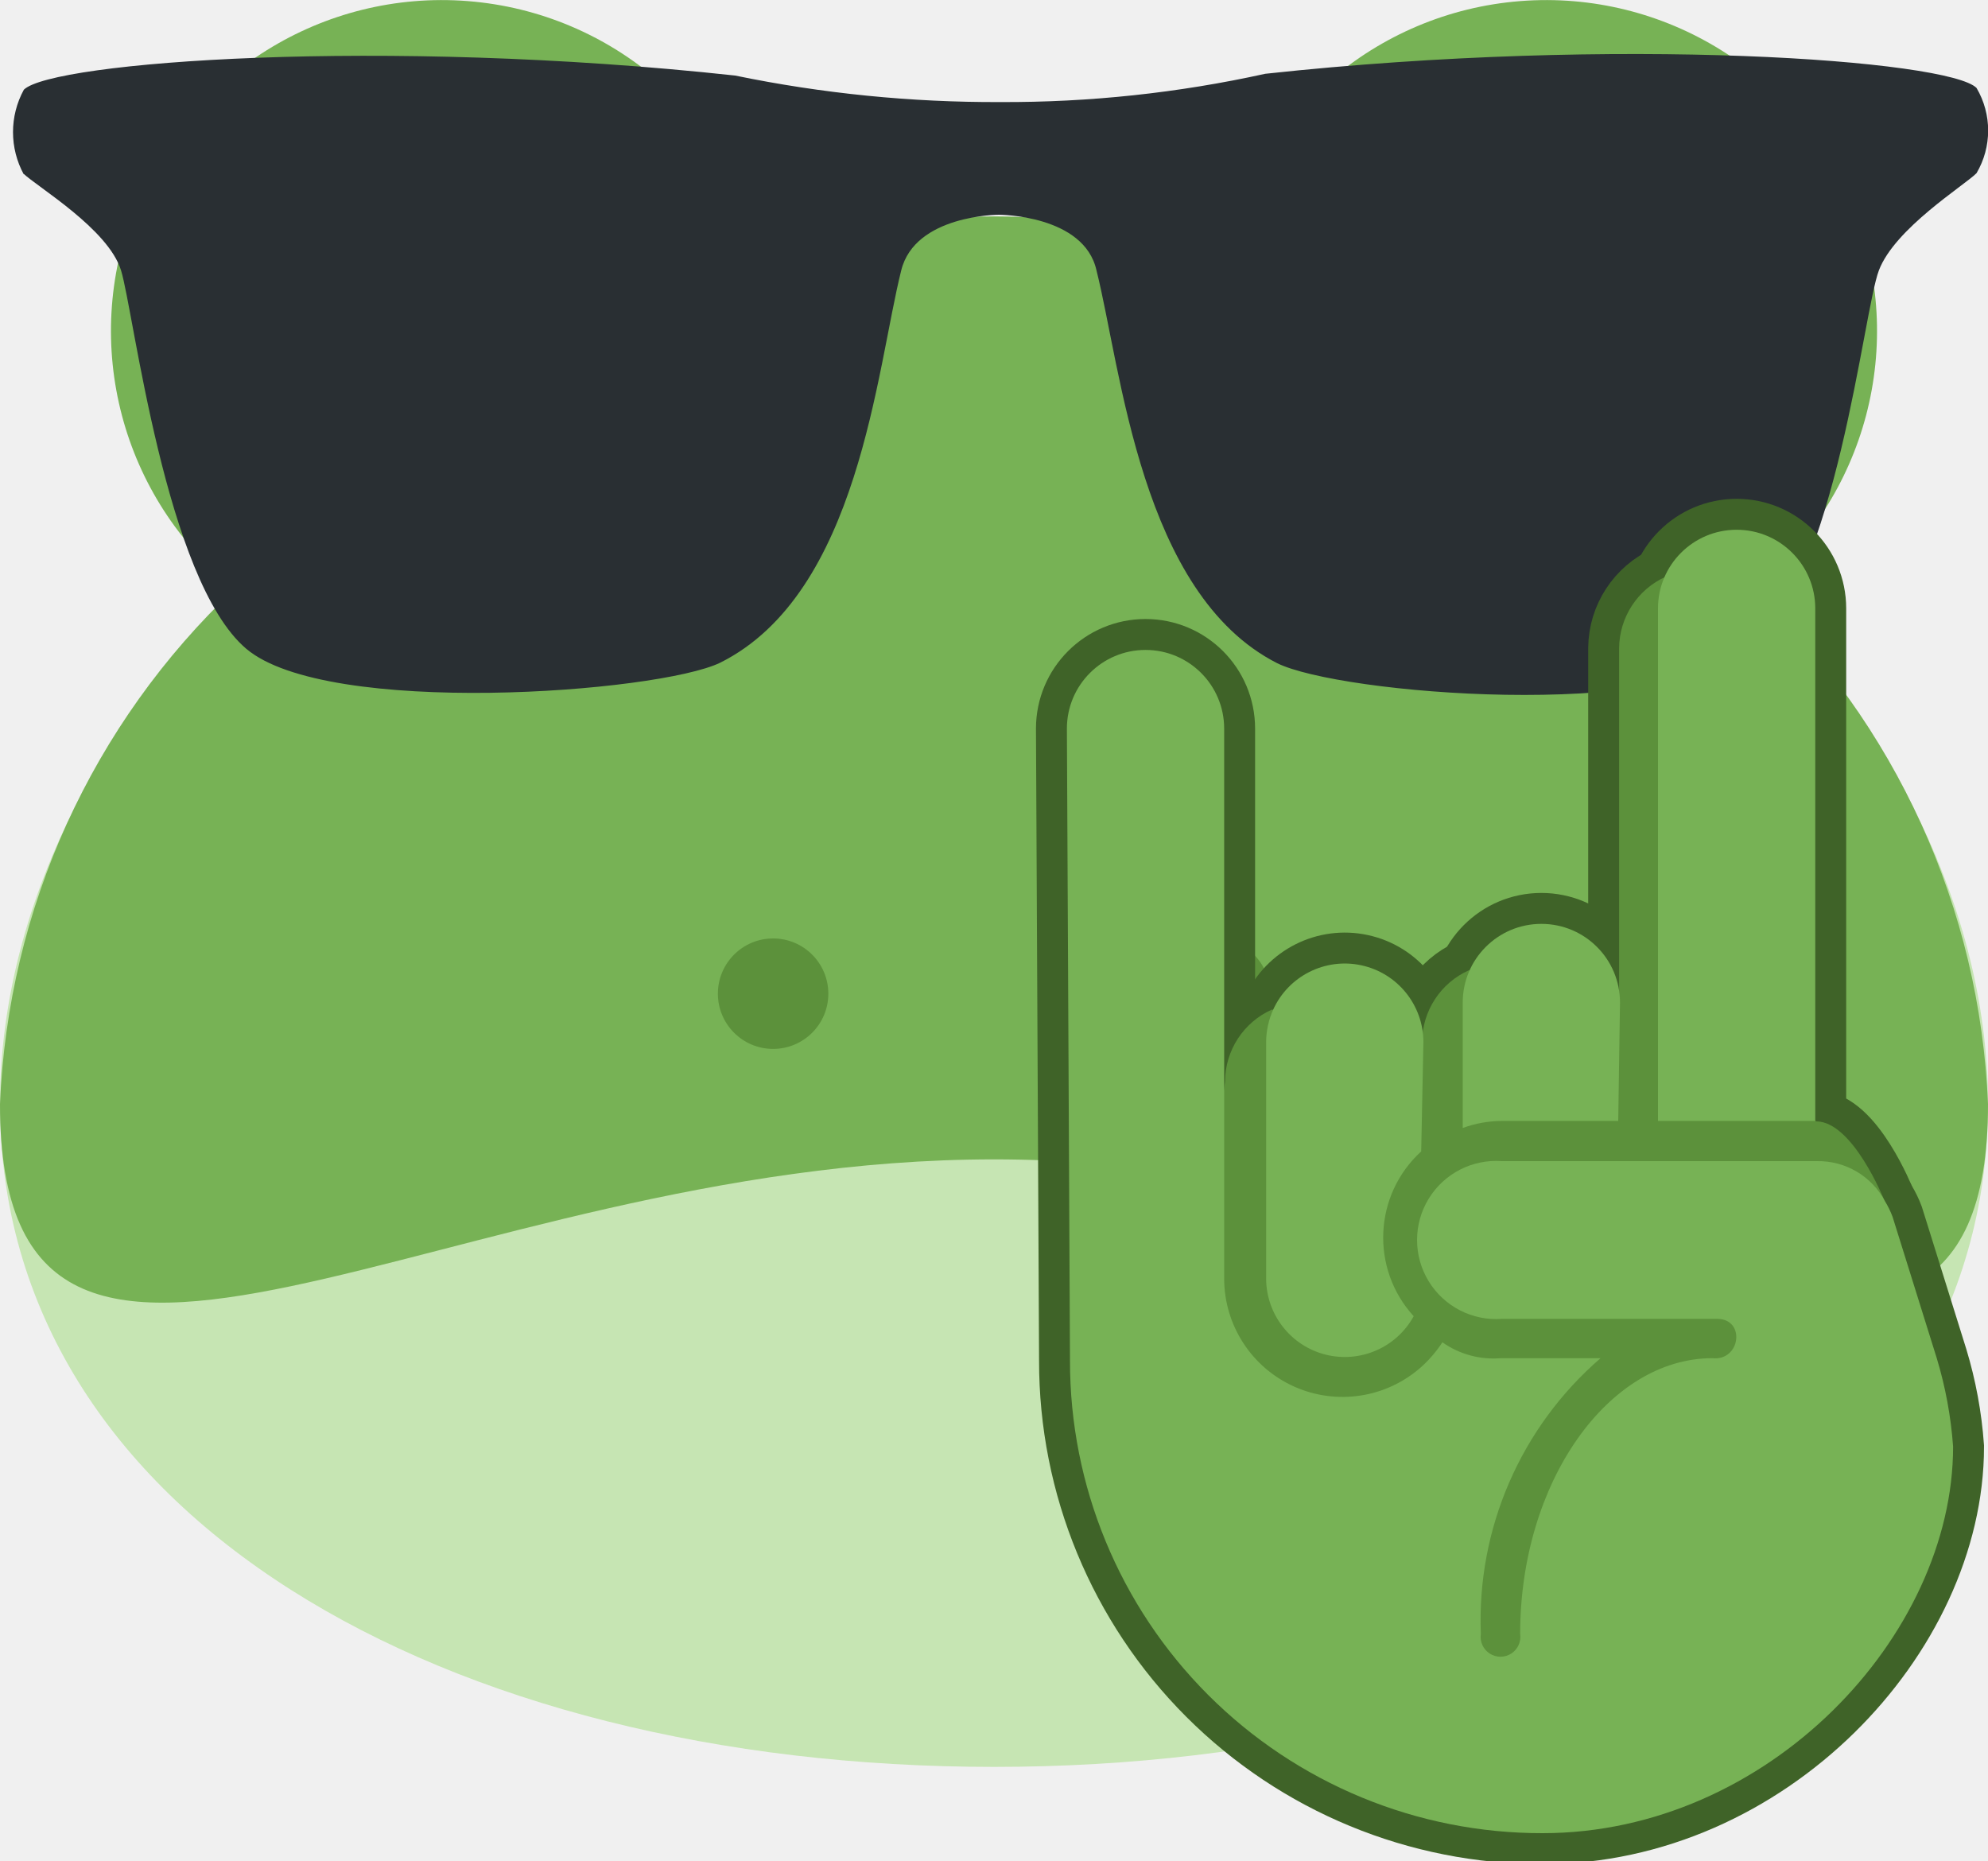
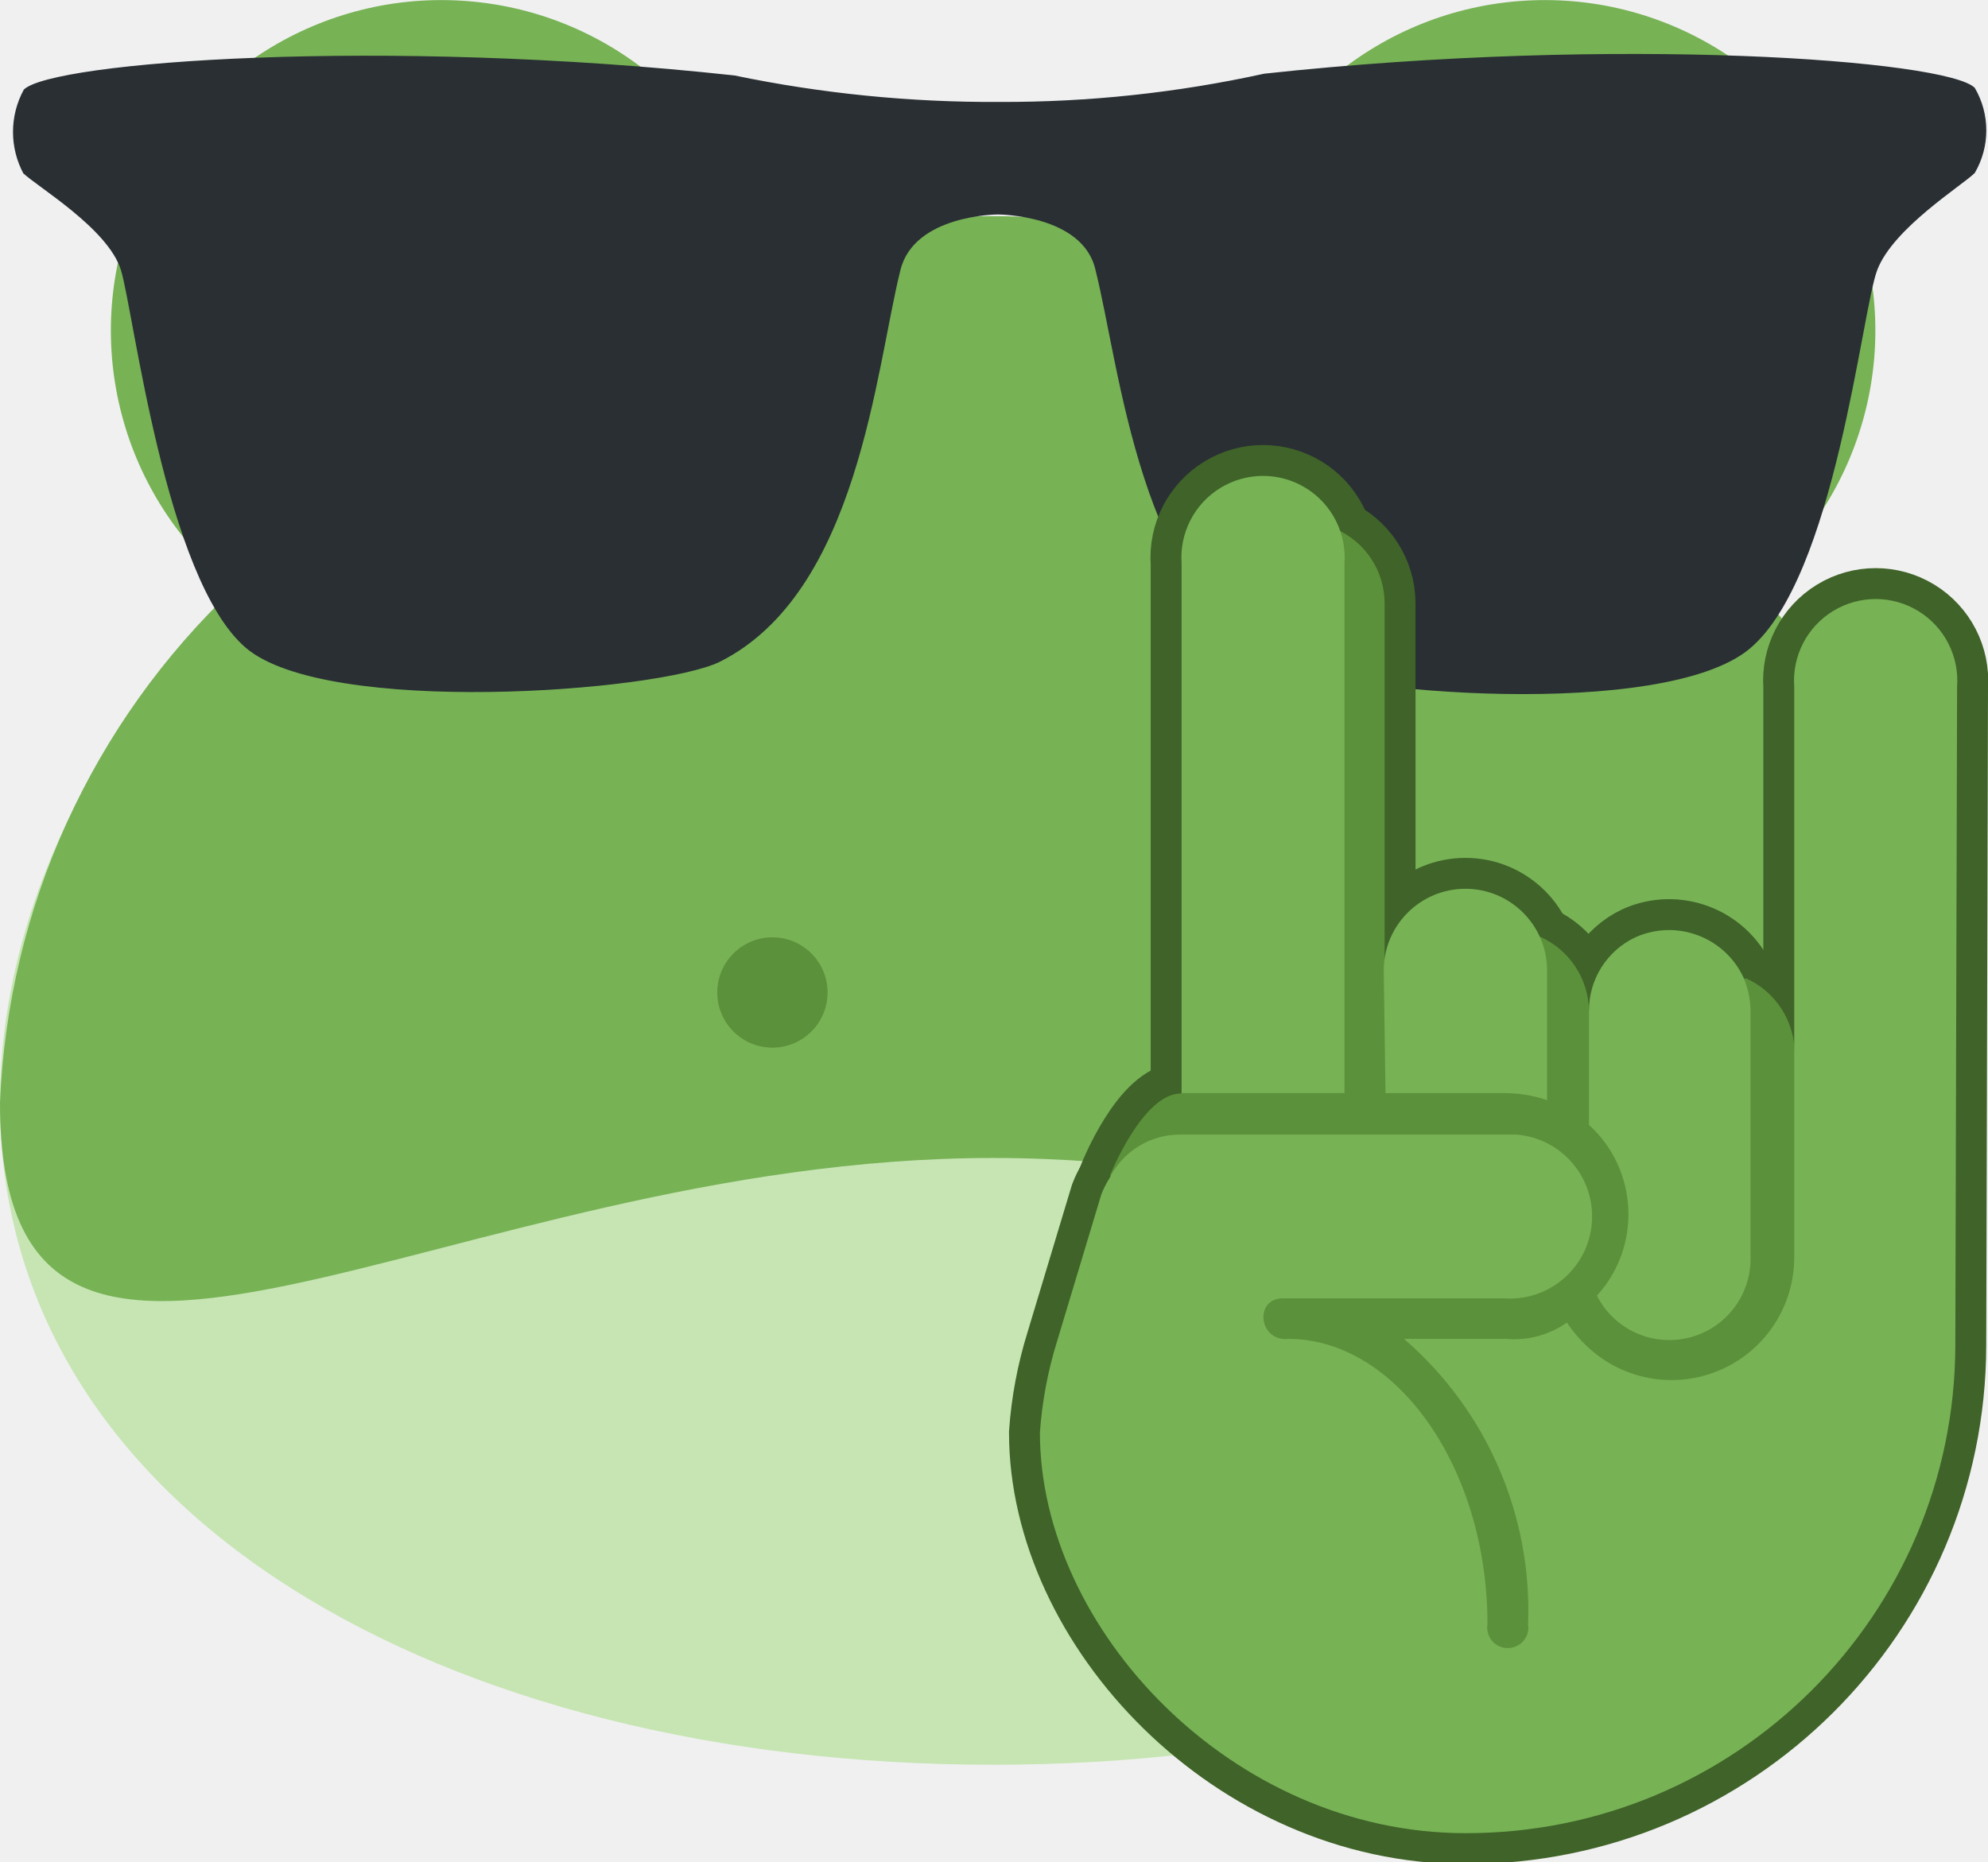
- <svg xmlns="http://www.w3.org/2000/svg" viewBox="0 0 45 42.12">
+ <svg xmlns="http://www.w3.org/2000/svg" viewBox="0 0 45.04 42.19">
  <defs>
    <style>.cls-1,.cls-9{fill:none;}.cls-2{clip-path:url(#clip-path);}.cls-3{fill:#c6e5b3;}.cls-4{fill:#77b255;}.cls-5{fill:#fff;}.cls-6,.cls-8{fill:#292f33;}.cls-7{fill:#5c913b;}.cls-8{fill-rule:evenodd;}.cls-9{stroke:#3f6328;stroke-miterlimit:10;stroke-width:1.4px;}</style>
    <clipPath id="clip-path" transform="translate(0 -2.51)">
      <rect class="cls-1" width="45" height="45" />
    </clipPath>
  </defs>
  <g id="Ebene_2" data-name="Ebene 2">
    <g id="Ebene_1-2" data-name="Ebene 1">
-       <g class="cls-2">
-         <g id="g10">
-           <g id="g12">
-             <g class="cls-2">
-               <g id="g14">
-                 <g id="g20">
-                   <path id="path22" class="cls-3" d="M45,27.5c0,9.32-10.07,15-22.5,15S0,36.82,0,27.5,10.07,8.75,22.5,8.75,45,18.18,45,27.5" transform="translate(0 -2.51)" />
-                 </g>
-                 <g id="g24">
-                   <path id="path26" class="cls-4" d="M39.69,15.84a7.49,7.49,0,1,0-12-7.48,14.62,14.62,0,0,0-10.38,0,7.49,7.49,0,1,0-12,7.48A17,17,0,0,0,0,27.5c0,9.32,10.07,1.25,22.5,1.25S45,36.82,45,27.5a17,17,0,0,0-5.31-11.66" transform="translate(0 -2.51)" />
-                 </g>
-                 <g id="g28">
-                   <path id="path30" class="cls-5" d="M13.75,9.38A4.38,4.38,0,1,1,9.37,5h0a4.37,4.37,0,0,1,4.37,4.37h0" transform="translate(0 -2.51)" />
-                 </g>
-                 <g id="g32">
-                   <path id="path34" class="cls-6" d="M11.25,9.38A1.88,1.88,0,1,1,9.37,7.5h0a1.87,1.87,0,0,1,1.87,1.87h0" transform="translate(0 -2.51)" />
-                 </g>
-                 <g id="g36">
-                   <path id="path38" class="cls-5" d="M40,9.38A4.38,4.38,0,1,1,35.62,5,4.38,4.38,0,0,1,40,9.38h0" transform="translate(0 -2.51)" />
-                 </g>
-                 <g id="g40">
-                   <path id="path42" class="cls-6" d="M37.5,9.38A1.88,1.88,0,1,1,35.62,7.5,1.88,1.88,0,0,1,37.5,9.38h0" transform="translate(0 -2.51)" />
-                 </g>
-                 <g id="g44">
-                   <path id="path46" class="cls-7" d="M18.75,25a1.25,1.25,0,1,1-1.25-1.25A1.25,1.25,0,0,1,18.75,25" transform="translate(0 -2.51)" />
-                 </g>
-                 <g id="g48">
-                   <path id="path50" class="cls-7" d="M28.75,25a1.25,1.25,0,1,1-1.25-1.25A1.25,1.25,0,0,1,28.75,25" transform="translate(0 -2.51)" />
-                 </g>
+       <g id="g10">
+         <g id="g12">
+           <g class="cls-2">
+             <g id="g14">
+               <g id="g20">
+                 <path id="path22" class="cls-3" d="M45,27.5c0,9.32-10.07,15-22.5,15S0,36.82,0,27.5,10.07,8.75,22.5,8.75,45,18.18,45,27.5" transform="translate(0 -2.51)" />
+               </g>
+               <g id="g24">
+                 <path id="path26" class="cls-4" d="M39.69,15.84a7.49,7.49,0,1,0-12-7.48,14.62,14.62,0,0,0-10.38,0,7.49,7.49,0,1,0-12,7.48A17,17,0,0,0,0,27.5c0,9.32,10.07,1.25,22.5,1.25S45,36.82,45,27.5a17,17,0,0,0-5.31-11.66" transform="translate(0 -2.51)" />
+               </g>
+               <g id="g28">
+                 <path id="path30" class="cls-5" d="M13.75,9.38A4.38,4.38,0,1,1,9.37,5h0a4.37,4.37,0,0,1,4.37,4.37h0" transform="translate(0 -2.51)" />
+               </g>
+               <g id="g32">
+                 <path id="path34" class="cls-6" d="M11.25,9.38A1.88,1.88,0,1,1,9.37,7.5h0a1.87,1.87,0,0,1,1.87,1.87h0" transform="translate(0 -2.51)" />
+               </g>
+               <g id="g36">
+                 <path id="path38" class="cls-5" d="M40,9.38A4.38,4.38,0,1,1,35.62,5,4.38,4.38,0,0,1,40,9.38h0" transform="translate(0 -2.51)" />
+               </g>
+               <g id="g40">
+                 <path id="path42" class="cls-6" d="M37.5,9.38A1.88,1.88,0,1,1,35.62,7.5,1.88,1.88,0,0,1,37.5,9.38h0" transform="translate(0 -2.51)" />
+               </g>
+               <g id="g44">
+                 <path id="path46" class="cls-7" d="M18.75,25a1.25,1.25,0,1,1-1.25-1.25A1.25,1.25,0,0,1,18.75,25" transform="translate(0 -2.51)" />
+               </g>
+               <g id="g48">
+                 <path id="path50" class="cls-7" d="M28.75,25a1.25,1.25,0,1,1-1.25-1.25A1.25,1.25,0,0,1,28.75,25" transform="translate(0 -2.51)" />
              </g>
            </g>
          </g>
        </g>
-         <g id="g14-2" data-name="g14">
-           <g id="g20-2" data-name="g20">
-             <path id="path22-7" class="cls-8" d="M.52,6.43c.32.31,1.93,1.26,2.22,2.2s1,7,2.83,8.56,9.32,1,10.73.32c3.15-1.57,3.54-6.65,4.1-8.88.31-1.26,2.21-1.26,2.21-1.26s1.93,0,2.21,1.26c.56,2.23,1,7.32,4.09,8.89,1.42.7,8.79,1.31,10.73-.31s2.53-7.63,2.89-8.58,1.93-1.92,2.21-2.2a1.9,1.9,0,0,0,0-1.93c-.63-.63-8.08-1.19-16.1-.32a27.31,27.31,0,0,1-6,.64,29.12,29.12,0,0,1-6-.6c-8-.87-15.46-.31-16.1.32a2,2,0,0,0,0,1.92" transform="translate(0 -2.51)" />
-           </g>
+       </g>
+       <g id="g14-2">
+         <g id="g20-2">
+           <path id="path22-7" class="cls-8" d="M.52,6.43c.32.31,1.93,1.26,2.22,2.2s1,7,2.83,8.56,9.32,1,10.73.32c3.15-1.57,3.54-6.65,4.1-8.88.31-1.26,2.21-1.26,2.21-1.26s1.93,0,2.21,1.26c.56,2.23,1,7.32,4.09,8.89,1.42.7,8.79,1.31,10.73-.31s2.53-7.63,2.89-8.58,1.93-1.92,2.21-2.2a1.91,1.91,0,0,0,0-1.93c-.63-.63-8.08-1.19-16.1-.32a27.49,27.49,0,0,1-6,.64,28.74,28.74,0,0,1-6-.6c-8-.87-15.46-.31-16.1.32a2,2,0,0,0,0,1.92" transform="translate(0 -2.51)" />
        </g>
-         <path class="cls-9" d="M34,40.92l-7.27-6.76,1-7.17a1.79,1.79,0,0,1,1.06-1.63l3.4.73a1.79,1.79,0,0,1,1.06-1.62l3.31.71.09,0v-8a1.79,1.79,0,0,1,1.06-1.62l3.22,12.19.18.14c.83,0,1.54,1.78,1.54,1.78v0Z" transform="translate(0 -2.51)" />
-         <path class="cls-9" d="M32.17,28.57A2.64,2.64,0,0,0,32,32.3a1.78,1.78,0,0,1-3.34-.85V26.09a1.81,1.81,0,0,1,.16-.73,1.78,1.78,0,0,1,3.4.73Z" transform="translate(0 -2.51)" />
-         <path class="cls-9" d="M24.15,19a1.78,1.78,0,1,1,3.56,0V31.45a2.68,2.68,0,0,0,4.46,2,2.85,2.85,0,0,0,.48-.56h0a2,2,0,0,0,1.32.36h2.26a7.84,7.84,0,0,0-2.71,6.24.45.45,0,1,0,.89,0c0-3.44,2-6.24,4.35-6.24.64.07.76-.89.11-.89H34a1.79,1.79,0,1,1,0-3.57h7.13a1.71,1.71,0,0,1,1.54.91,2.08,2.08,0,0,1,.17.35l1,3.2a9.17,9.17,0,0,1,.37,2c0,4.29-4.19,8.75-9.29,8.75a10.68,10.68,0,0,1-10.7-10.7Z" transform="translate(0 -2.51)" />
-         <path class="cls-9" d="M36.63,27.88H34a2.6,2.6,0,0,0-.89.16V25.2a1.78,1.78,0,0,1,3.56,0Zm.9,0V16.28a1.78,1.78,0,0,1,3.56,0v11.6Z" transform="translate(0 -2.51)" />
-         <path class="cls-7" d="M34,40.92l-7.27-6.76,1-7.17a1.79,1.79,0,0,1,1.06-1.63l3.4.73a1.79,1.79,0,0,1,1.06-1.62l3.31.71.09,0v-8a1.79,1.79,0,0,1,1.06-1.62l3.22,12.19.18.14c.83,0,1.54,1.78,1.54,1.78v0Z" transform="translate(0 -2.51)" />
-         <path class="cls-4" d="M32.17,28.57A2.64,2.64,0,0,0,32,32.3a1.78,1.78,0,0,1-3.34-.85V26.09a1.81,1.81,0,0,1,.16-.73,1.78,1.78,0,0,1,3.4.73Z" transform="translate(0 -2.51)" />
-         <path class="cls-4" d="M24.15,19a1.78,1.78,0,1,1,3.56,0V31.45a2.68,2.68,0,0,0,4.46,2,2.85,2.85,0,0,0,.48-.56h0a2,2,0,0,0,1.32.36h2.26a7.84,7.84,0,0,0-2.71,6.24.45.45,0,1,0,.89,0c0-3.44,2-6.24,4.35-6.24.64.07.76-.89.11-.89H34a1.79,1.79,0,1,1,0-3.57h7.13a1.71,1.71,0,0,1,1.54.91,2.08,2.08,0,0,1,.17.35l1,3.2a9.17,9.17,0,0,1,.37,2c0,4.29-4.19,8.75-9.29,8.75a10.68,10.68,0,0,1-10.7-10.7Z" transform="translate(0 -2.51)" />
-         <path class="cls-4" d="M36.63,27.88H34a2.6,2.6,0,0,0-.89.16V25.2a1.78,1.78,0,0,1,3.56,0Zm.9,0V16.28a1.78,1.78,0,0,1,3.56,0v11.6Z" transform="translate(0 -2.51)" />
      </g>
+       <path class="cls-9" d="M34.12,40.81l7.54-7-1-7.43a1.87,1.87,0,0,0-1.1-1.7L36,25.42a1.87,1.87,0,0,0-1.1-1.68l-3.43.74h-.1v-8.3a1.84,1.84,0,0,0-1.1-1.68L26.93,27.14l-.18.15c-.86,0-1.6,1.85-1.6,1.85h0Z" transform="translate(0 -2.51)" />
+       <path class="cls-9" d="M36,28a2.74,2.74,0,0,1,.18,3.87h0A1.84,1.84,0,0,0,39.66,31V25.42a2,2,0,0,0-.16-.76,1.86,1.86,0,0,0-2.45-.91A1.83,1.83,0,0,0,36,25.42Z" transform="translate(0 -2.51)" />
+       <path class="cls-9" d="M44.34,18.07a1.85,1.85,0,1,0-3.69,0h0V31A2.78,2.78,0,0,1,36,33.06a3.07,3.07,0,0,1-.5-.58h0a2.07,2.07,0,0,1-1.37.37H31.81a8.13,8.13,0,0,1,2.81,6.47.46.46,0,0,1-.39.53.46.46,0,0,1-.53-.39.33.33,0,0,1,0-.14c0-3.57-2.08-6.47-4.51-6.47-.67.07-.79-.92-.12-.92h5a1.86,1.86,0,0,0,.28-3.71H26.73a1.78,1.78,0,0,0-1.6,1,2,2,0,0,0-.18.36l-1,3.32a9.12,9.12,0,0,0-.39,2.07c0,4.45,4.35,9.08,9.64,9.08a11.08,11.08,0,0,0,11.1-11.06v0Z" transform="translate(0 -2.51)" />
+       <path class="cls-9" d="M31.39,27.28h2.73a2.93,2.93,0,0,1,.93.16V24.5a1.85,1.85,0,0,0-3.7,0Zm-.93,0v-12a1.85,1.85,0,1,0-3.69,0v12Z" transform="translate(0 -2.51)" />
+       <path class="cls-7" d="M34.12,40.81l7.54-7-1-7.43a1.87,1.87,0,0,0-1.1-1.7L36,25.42a1.87,1.87,0,0,0-1.1-1.68l-3.43.74h-.1v-8.3a1.84,1.84,0,0,0-1.1-1.68L26.93,27.14l-.18.15c-.86,0-1.6,1.85-1.6,1.85h0Z" transform="translate(0 -2.51)" />
+       <path class="cls-4" d="M36,28a2.74,2.74,0,0,1,.18,3.87h0A1.84,1.84,0,0,0,39.66,31V25.42a2,2,0,0,0-.16-.76,1.86,1.86,0,0,0-2.45-.91A1.83,1.83,0,0,0,36,25.42Z" transform="translate(0 -2.51)" />
+       <path class="cls-4" d="M44.34,18.07a1.85,1.85,0,1,0-3.69,0h0V31A2.78,2.78,0,0,1,36,33.06a3.07,3.07,0,0,1-.5-.58h0a2.07,2.07,0,0,1-1.37.37H31.81a8.13,8.13,0,0,1,2.81,6.47.46.46,0,0,1-.39.53.46.46,0,0,1-.53-.39.33.33,0,0,1,0-.14c0-3.57-2.08-6.47-4.51-6.47-.67.07-.79-.92-.12-.92h5a1.86,1.86,0,0,0,.28-3.71H26.73a1.78,1.78,0,0,0-1.6,1,2,2,0,0,0-.18.36l-1,3.32a9.12,9.12,0,0,0-.39,2.07c0,4.45,4.35,9.08,9.64,9.08a11.08,11.08,0,0,0,11.1-11.06v0Z" transform="translate(0 -2.51)" />
+       <path class="cls-4" d="M31.39,27.28h2.73a2.93,2.93,0,0,1,.93.16V24.5a1.85,1.85,0,0,0-3.7,0Zm-.93,0v-12a1.85,1.85,0,1,0-3.69,0v12Z" transform="translate(0 -2.51)" />
    </g>
  </g>
</svg>
